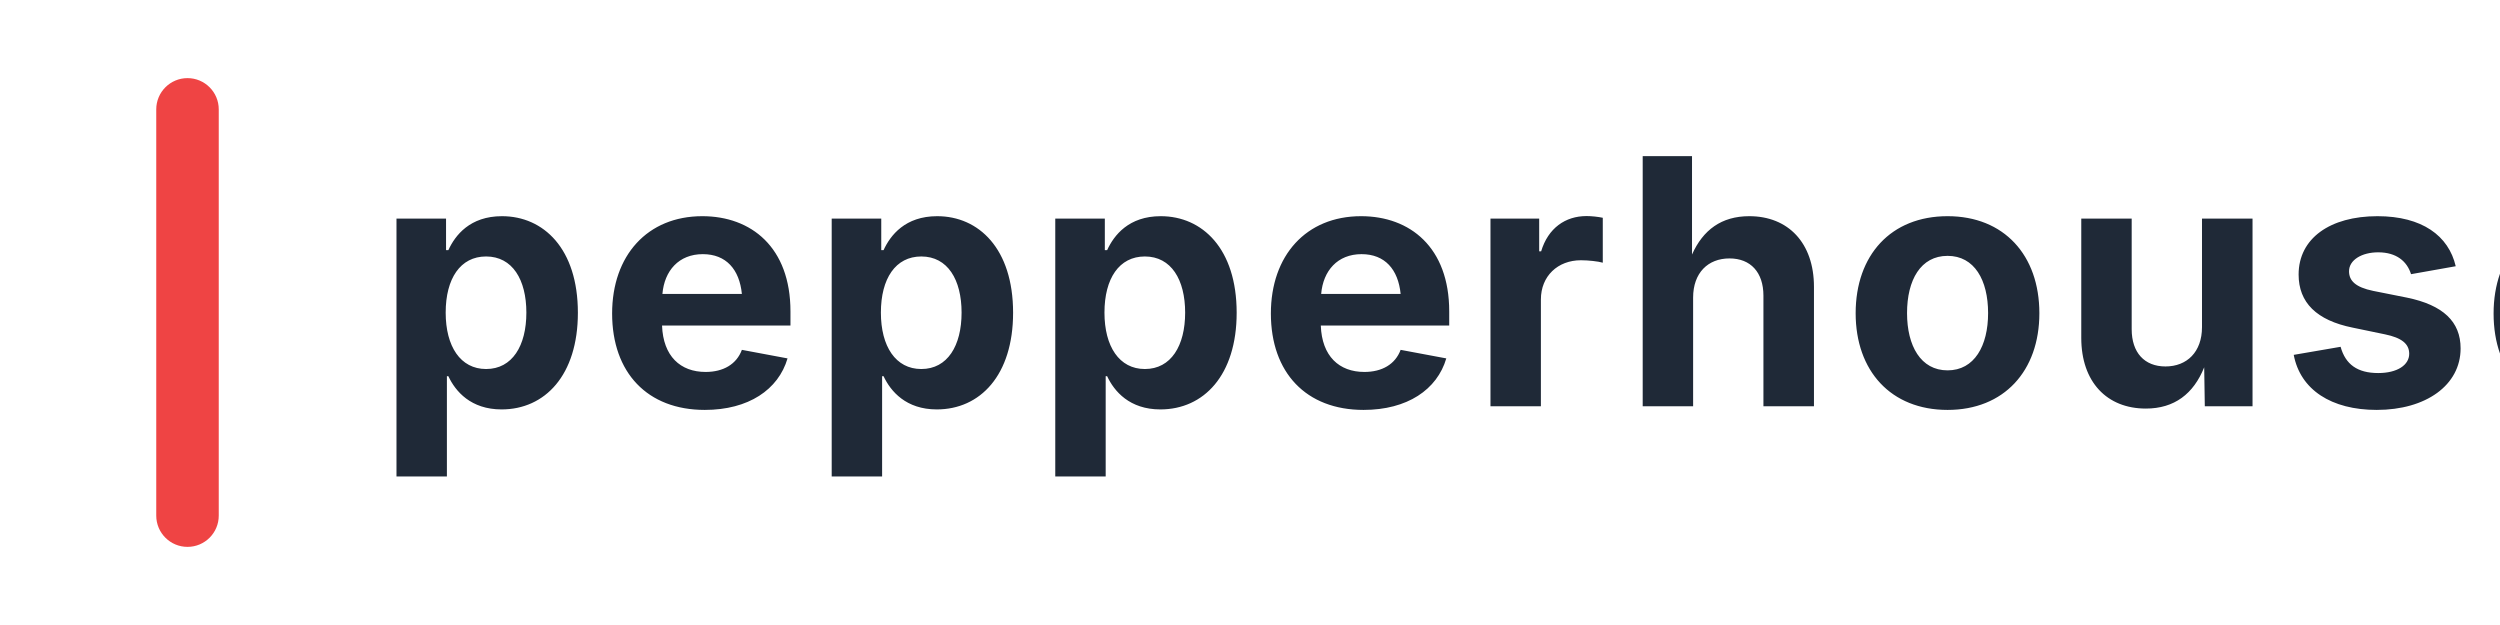
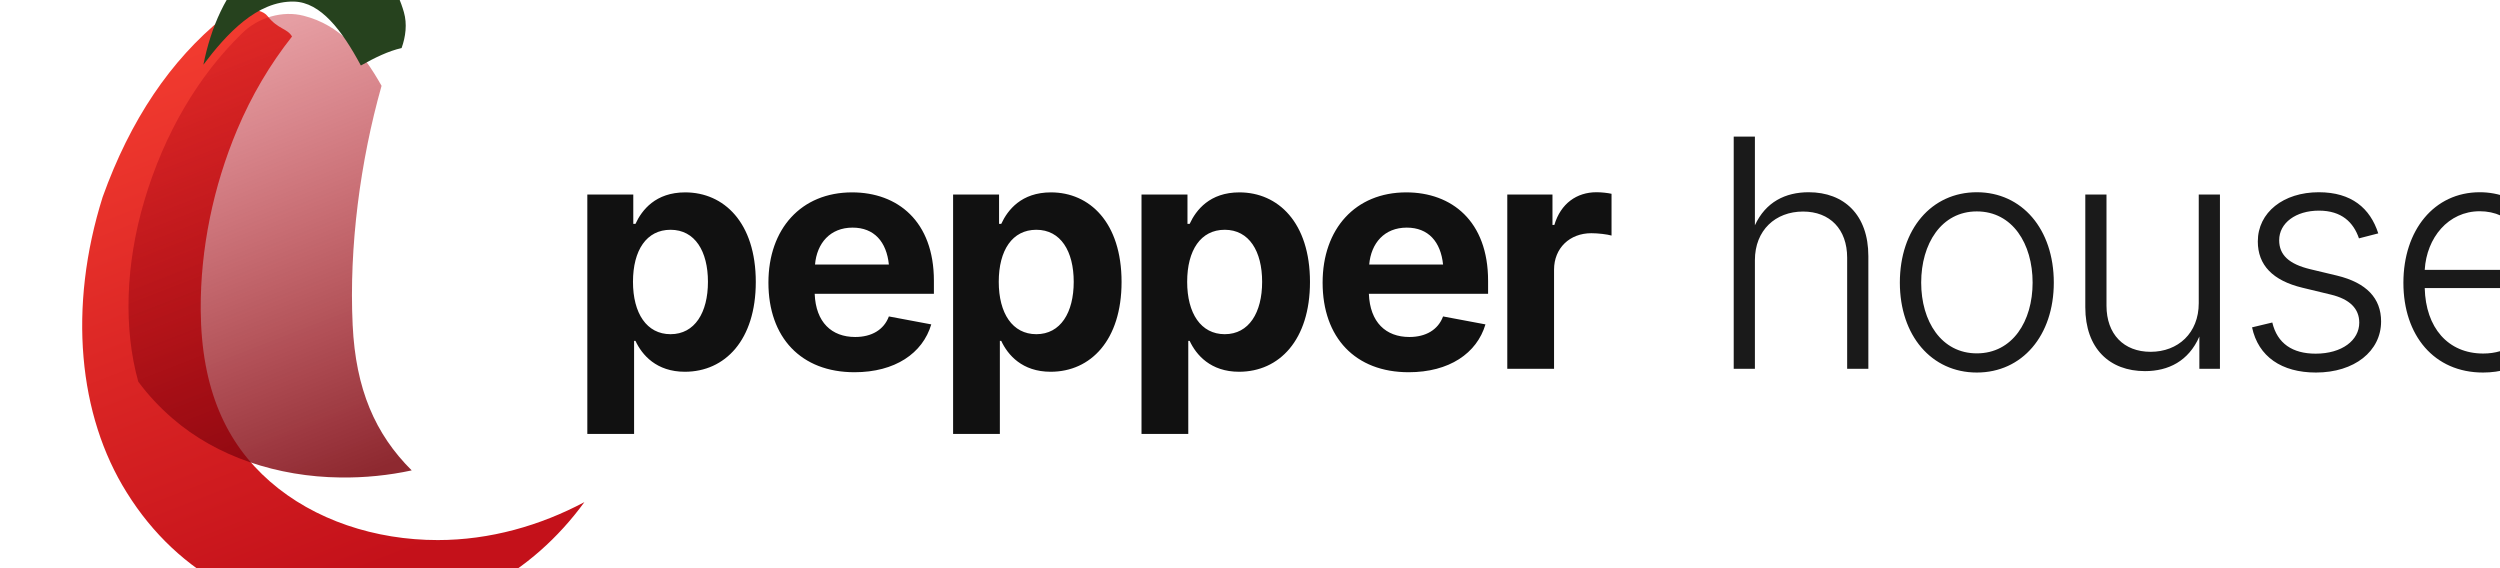
- <svg xmlns="http://www.w3.org/2000/svg" width="320" height="80" viewBox="0 0 320 80" fill="none">
-   <rect x="20" y="10" width="8" height="60" rx="4" fill="#EF4444" />
-   <text x="48" y="52" fill="#1F2937" font-family="'Inter', 'Segoe UI', sans-serif" font-size="44" font-weight="700" letter-spacing="0.02em">
-     pepperhouse
+ <svg xmlns="http://www.w3.org/2000/svg" width="1410" height="320" viewBox="0 0 1410 320" fill="none">
+   <defs>
+     <linearGradient id="pepper-body" x1="140" y1="16" x2="252" y2="304" gradientUnits="userSpaceOnUse">
+       <stop offset="0" stop-color="#F13A2F" />
+       <stop offset="1" stop-color="#C4111A" />
+     </linearGradient>
+     <linearGradient id="pepper-shadow" x1="96" y1="38" x2="188" y2="274" gradientUnits="userSpaceOnUse">
+       <stop offset="0" stop-color="#BF0D18" stop-opacity="0.4" />
+       <stop offset="1" stop-color="#7A030C" stop-opacity="0.85" />
+     </linearGradient>
+   </defs>
+   <path d="M164.7 20.6c-12.4 15.7-22.8 33.2-31 52.7-13.4 31.9-20.7 67-20.5 101.4.3 44.8 14.4 75.3 39 96.8 25 21.9 59.6 33.1 94.7 33.1 29.5 0 57.9-8.2 82.7-21.4-29.6 40.6-74.3 65.8-126.6 65.8-54.4 0-102.2-24.1-131.5-71.2-27.3-43.5-33.2-104.4-13.6-166.7C73.5 67.6 96.2 34 125.8 10c6.2-4.9 20.6-6.8 25.2-.8 5.7 7.3 11.1 6.8 13.7 11.4Z" fill="url(#pepper-body)" />
+   <path d="M215.2 48.4c-12 42.5-18.4 90.7-16.3 134.9 1.7 36.2 12.7 61.5 33.3 82-12.9 2.8-26.6 4.2-40.3 4-35.1-.4-69.7-11.6-94.7-33.4-7.2-6.2-13.6-13.1-19.2-20.6-8.4-30.1-7.2-66.3 3.4-102.1C92.5 75.7 111.6 43 136.5 18.8c9.1-9 22.9-13 34.8-9.9 20.4 5.2 33.1 20.3 43.9 39.5Z" fill="url(#pepper-shadow)" />
+   <path d="M203.5 36.9c-10.5-19.6-22.6-35.7-37.7-36-20.8-.5-38.1 18.3-51.1 35.6 4.3-21.2 12.6-40.8 27.5-55 18.4-17.7 46.7-20.7 65.8-5.4 9.4 7.6 16.4 18.7 19.8 30.8 1.9 6.6 1 13.8-1.3 20.2-7.5 1.7-15 5.4-22.9 9.8Z" fill="#26421E" />
+   <text x="320" y="208" font-family="'Inter', 'Segoe UI', 'Helvetica Neue', Arial, sans-serif" font-size="180" letter-spacing="-0.04em">
+     <tspan fill="#111111" font-weight="700">pepper</tspan>
+     <tspan fill="#1A1A1A" font-weight="300">house</tspan>
  </text>
</svg>
